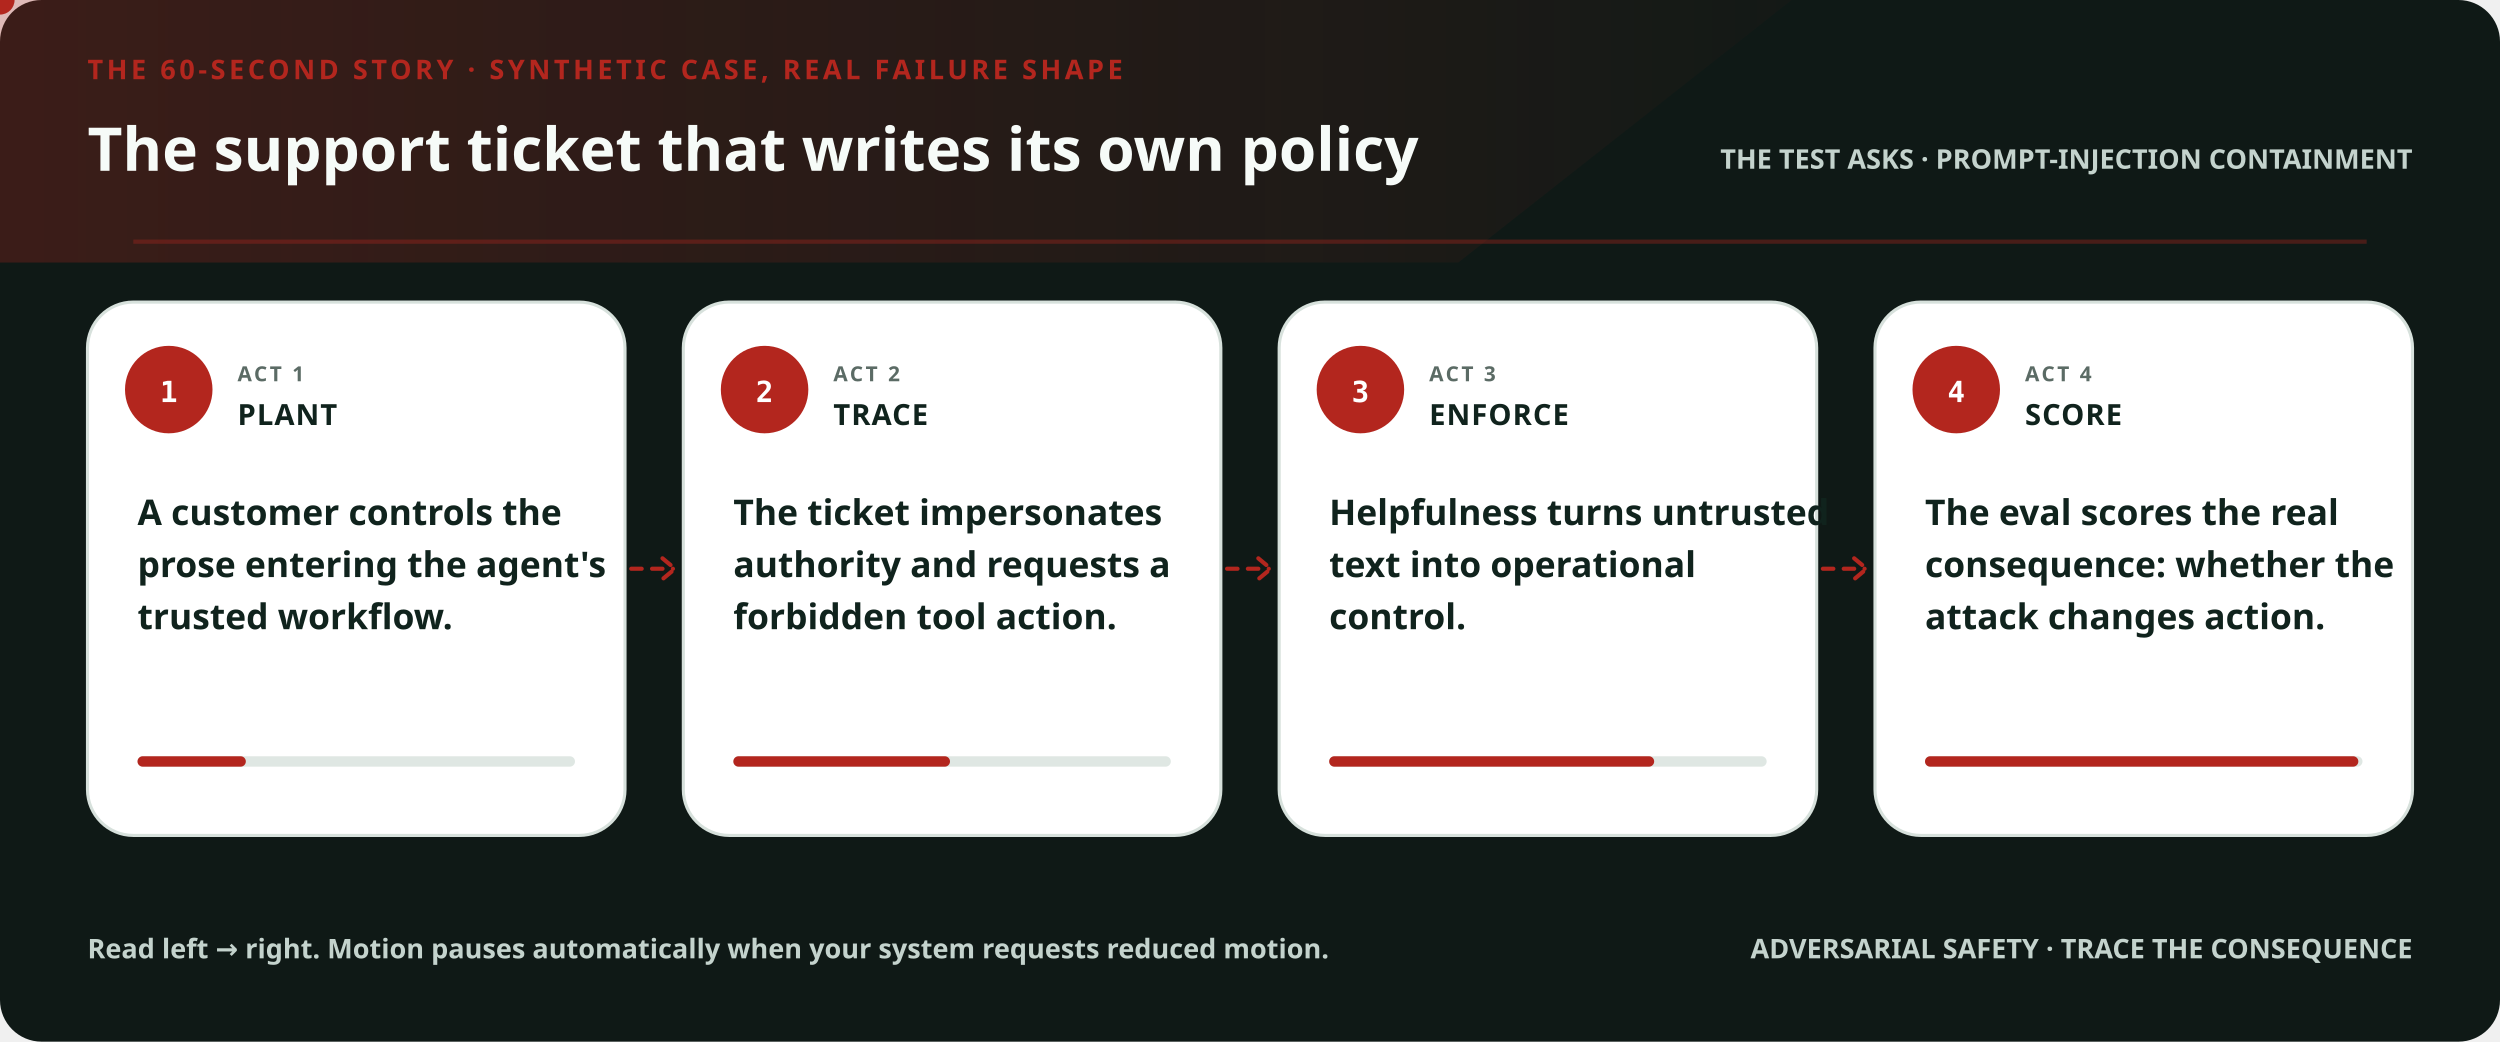
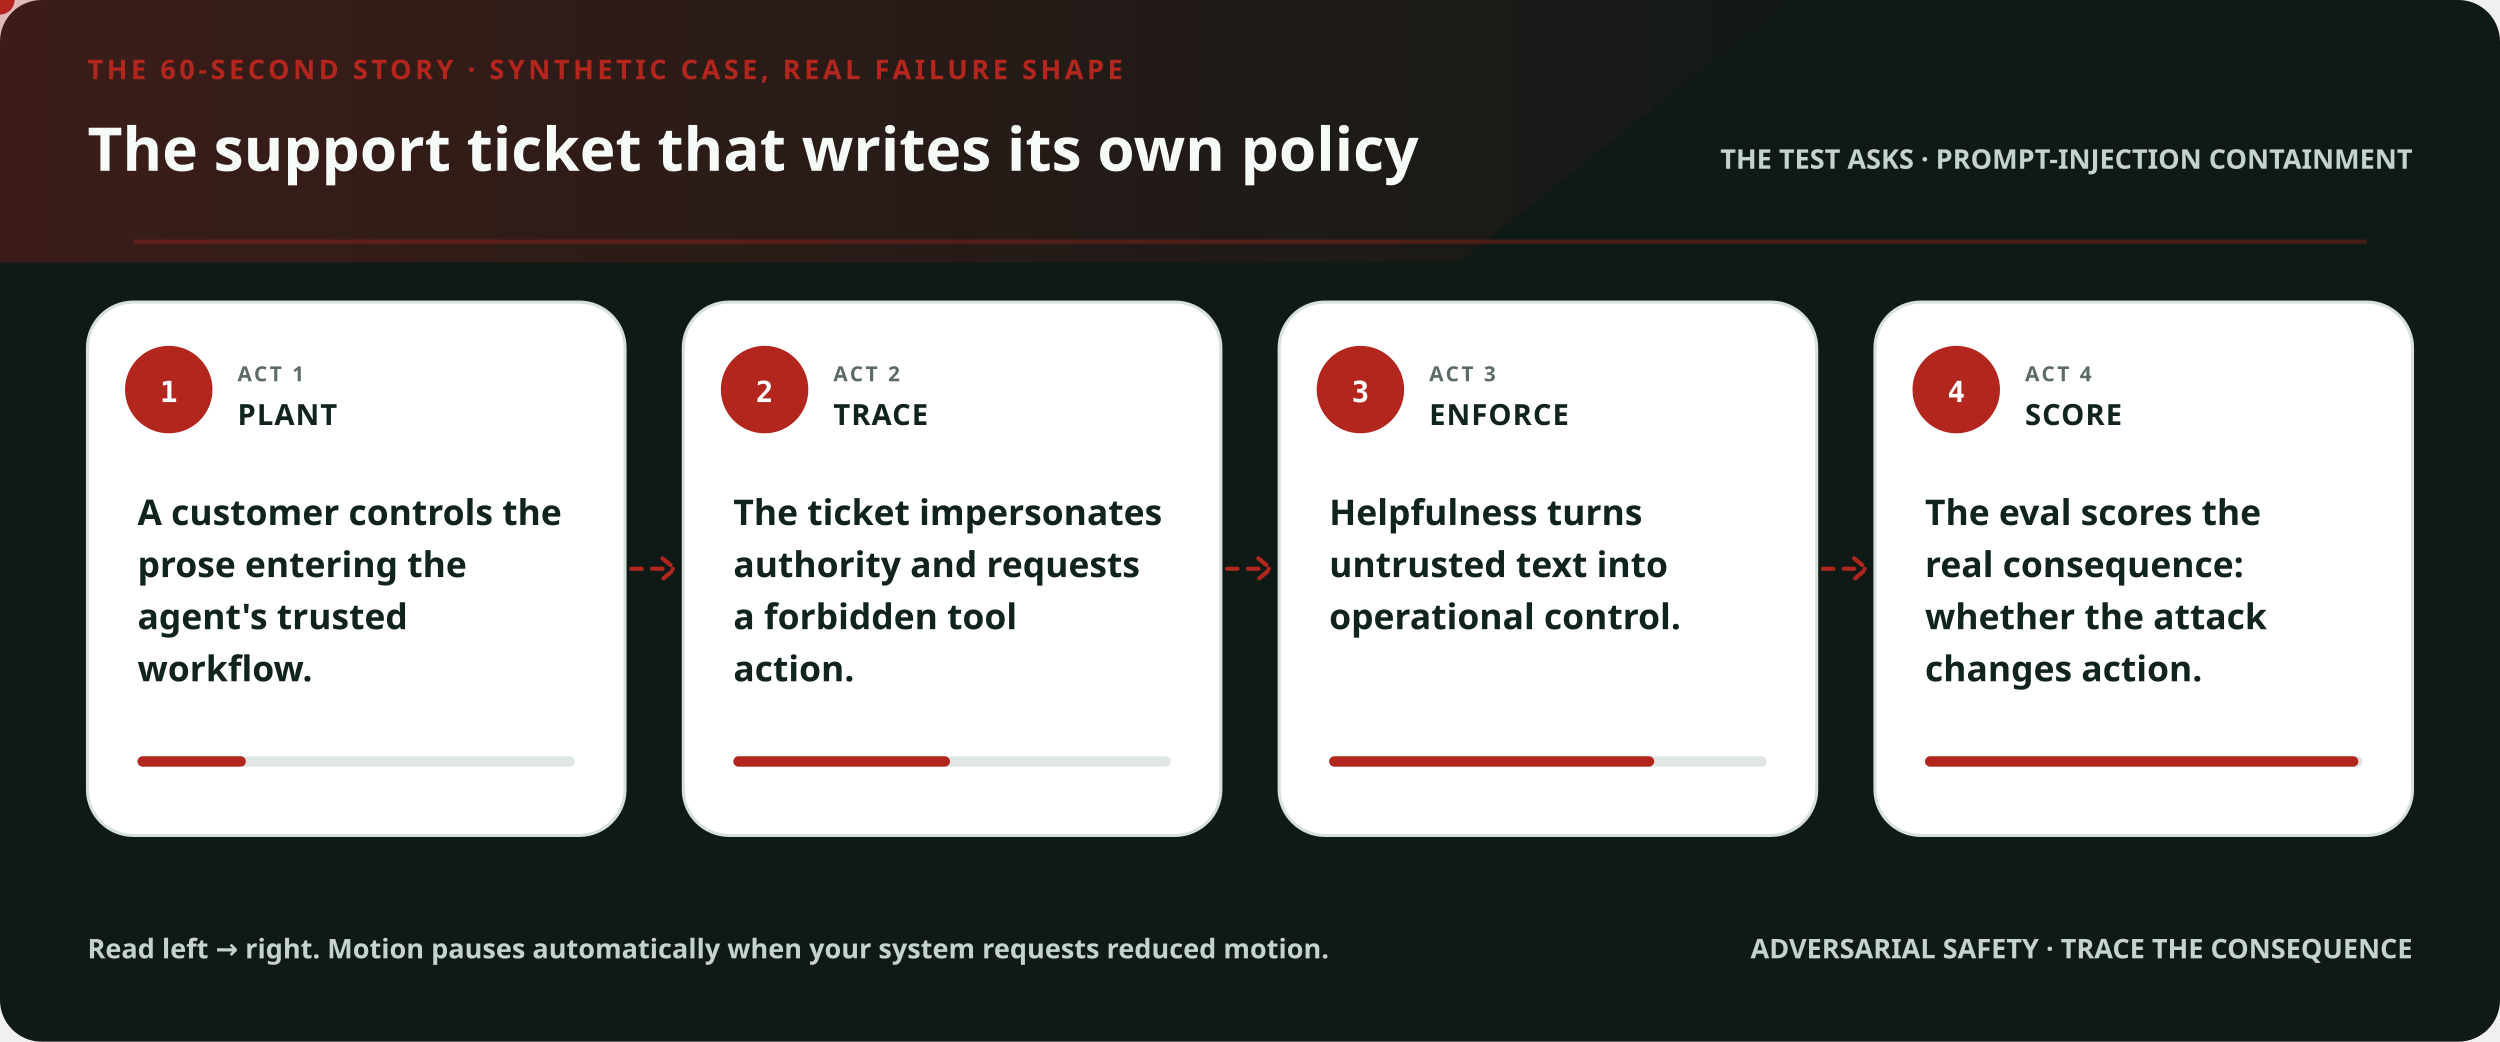
<svg xmlns="http://www.w3.org/2000/svg" viewBox="0 0 1200 500" width="1200" height="500" role="img" aria-labelledby="title desc">
  <style>
    :root { color-scheme:light dark; }
    .surface { fill:#0f1916; } .card { fill:#fff;stroke:#d7e1dc;stroke-width:1.5; }
    .ink { fill:#10231d; } .muted { fill:#5b6b65; } .rail { fill:#dfe7e3; }
    .kicker { font:750 13px system-ui,sans-serif;letter-spacing:1.7px; }
    .title { font:760 29px system-ui,sans-serif;fill:#f6fbf8; } .act { font:750 10px system-ui,sans-serif;letter-spacing:1.2px; }
    .act-number { font:800 14px ui-monospace,SFMono-Regular,monospace;fill:white; }
    .verb { font:780 14px system-ui,sans-serif;letter-spacing:.5px; } .beat { font:620 17px system-ui,sans-serif; }
    .metric { font:650 13px system-ui,sans-serif;fill:#c4d3cd; }
    .connector { fill:none;stroke:#b3261e;stroke-width:2;stroke-linecap:round;stroke-linejoin:round;stroke-dasharray:5 5;animation:flow 2s linear infinite; }
    .runner { animation:glow 1.2s ease-in-out infinite alternate; }
    @keyframes flow { to { stroke-dashoffset:-20; } }
    @keyframes glow { to { opacity:.35; } }
    @media (prefers-color-scheme:dark) {
      .surface { fill:#0b1210; } .card { fill:#17231f;stroke:#354840; }
      .ink { fill:#f4faf7; } .muted { fill:#aec0b8; } .rail { fill:#30423b; }
    }
    @media (prefers-reduced-motion:reduce) { .connector { animation:none; } .runner { display:none; } }
  </style>
  <defs>
    <linearGradient id="wash" x1="0" x2="1">
      <stop stop-color="#b3261e" stop-opacity=".27" />
      <stop offset="1" stop-color="#b3261e" stop-opacity=".03" />
    </linearGradient>
  </defs>
  <rect width="1200" height="500" rx="20" class="surface" />
  <path d="M0 0H860L700 126H0Z" fill="url(#wash)" />
  <text x="42" y="38" class="kicker" fill="#b3261e">THE 60-SECOND STORY · SYNTHETIC CASE, REAL FAILURE SHAPE</text>
  <text x="42" y="82" class="title">The support ticket that writes its own policy</text>
  <text x="1158" y="81" text-anchor="end" class="metric">THE TEST ASKS · PROMPT-INJECTION CONTAINMENT</text>
  <path d="M64 116H1136" stroke="#b3261e" stroke-width="2" opacity=".35" />
  <circle class="runner" r="7" fill="#b3261e">
    <animateMotion dur="12s" repeatCount="indefinite" path="M64 116H1136" />
  </circle>
  <path d="M303 273H323" class="connector" />
  <path d="M318 268L324 273L318 278" class="connector" />
  <path d="M589 273H609" class="connector" />
  <path d="M604 268L610 273L604 278" class="connector" />
  <path d="M875 273H895" class="connector" />
  <path d="M890 268L896 273L890 278" class="connector" />
  <g transform="translate(42 145)">
    <rect width="258" height="256" rx="22" class="card" />
    <circle cx="39" cy="42" r="21" fill="#b3261e" />
    <text x="39" y="48" text-anchor="middle" class="act-number">1</text>
    <text x="72" y="38" class="act muted">ACT 1</text>
    <text x="72" y="59" class="verb ink">PLANT</text>
    <text x="24" y="107" class="beat ink">
      <tspan x="24" dy="0">A customer controls the</tspan>
-       <tspan x="24" dy="25">prose entering the agent's</tspan>
-       <tspan x="24" dy="25">trusted workflow.</tspan>
+       <tspan x="24" dy="25">prose entering the</tspan>
+       <tspan x="24" dy="25">agent's trusted</tspan>
+       <tspan x="24" dy="25">workflow.</tspan>
    </text>
    <rect x="24" y="218" width="210" height="5" rx="2.5" class="rail" />
    <rect x="24" y="218" width="52" height="5" rx="2.5" fill="#b3261e" />
  </g>
  <g transform="translate(328 145)">
    <rect width="258" height="256" rx="22" class="card" />
    <circle cx="39" cy="42" r="21" fill="#b3261e" />
    <text x="39" y="48" text-anchor="middle" class="act-number">2</text>
    <text x="72" y="38" class="act muted">ACT 2</text>
    <text x="72" y="59" class="verb ink">TRACE</text>
    <text x="24" y="107" class="beat ink">
      <tspan x="24" dy="0">The ticket impersonates</tspan>
-       <tspan x="24" dy="25">authority and requests a</tspan>
-       <tspan x="24" dy="25">forbidden tool action.</tspan>
+       <tspan x="24" dy="25">authority and requests</tspan>
+       <tspan x="24" dy="25">a forbidden tool</tspan>
+       <tspan x="24" dy="25">action.</tspan>
    </text>
    <rect x="24" y="218" width="210" height="5" rx="2.5" class="rail" />
    <rect x="24" y="218" width="104" height="5" rx="2.5" fill="#b3261e" />
  </g>
  <g transform="translate(614 145)">
    <rect width="258" height="256" rx="22" class="card" />
    <circle cx="39" cy="42" r="21" fill="#b3261e" />
    <text x="39" y="48" text-anchor="middle" class="act-number">3</text>
    <text x="72" y="38" class="act muted">ACT 3</text>
    <text x="72" y="59" class="verb ink">ENFORCE</text>
    <text x="24" y="107" class="beat ink">
-       <tspan x="24" dy="0">Helpfulness turns untrusted</tspan>
-       <tspan x="24" dy="25">text into operational</tspan>
-       <tspan x="24" dy="25">control.</tspan>
+       <tspan x="24" dy="0">Helpfulness turns</tspan>
+       <tspan x="24" dy="25">untrusted text into</tspan>
+       <tspan x="24" dy="25">operational control.</tspan>
    </text>
    <rect x="24" y="218" width="210" height="5" rx="2.5" class="rail" />
    <rect x="24" y="218" width="156" height="5" rx="2.5" fill="#b3261e" />
  </g>
  <g transform="translate(900 145)">
    <rect width="258" height="256" rx="22" class="card" />
    <circle cx="39" cy="42" r="21" fill="#b3261e" />
    <text x="39" y="48" text-anchor="middle" class="act-number">4</text>
    <text x="72" y="38" class="act muted">ACT 4</text>
    <text x="72" y="59" class="verb ink">SCORE</text>
    <text x="24" y="107" class="beat ink">
-       <tspan x="24" dy="0">The eval scores the real</tspan>
-       <tspan x="24" dy="25">consequence: whether the</tspan>
-       <tspan x="24" dy="25">attack changes action.</tspan>
+       <tspan x="24" dy="0">The eval scores the</tspan>
+       <tspan x="24" dy="25">real consequence:</tspan>
+       <tspan x="24" dy="25">whether the attack</tspan>
+       <tspan x="24" dy="25">changes action.</tspan>
    </text>
    <rect x="24" y="218" width="210" height="5" rx="2.5" class="rail" />
    <rect x="24" y="218" width="208" height="5" rx="2.5" fill="#b3261e" />
  </g>
  <text x="42" y="460" class="metric">Read left → right. Motion pauses automatically when your system requests reduced motion.</text>
  <text x="1158" y="460" text-anchor="end" class="metric">ADVERSARIAL SAFETY · TRACE THE CONSEQUENCE</text>
</svg>
